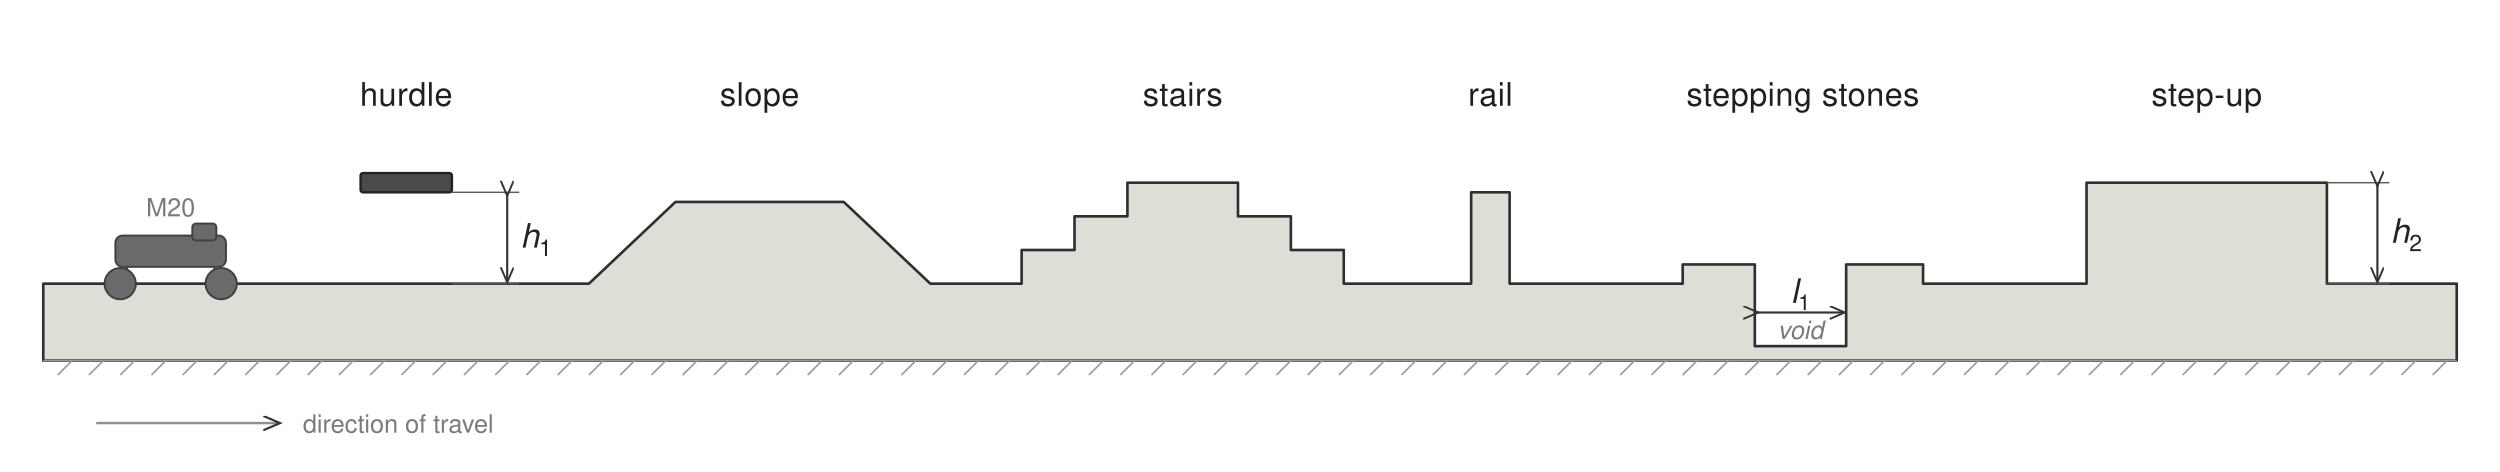
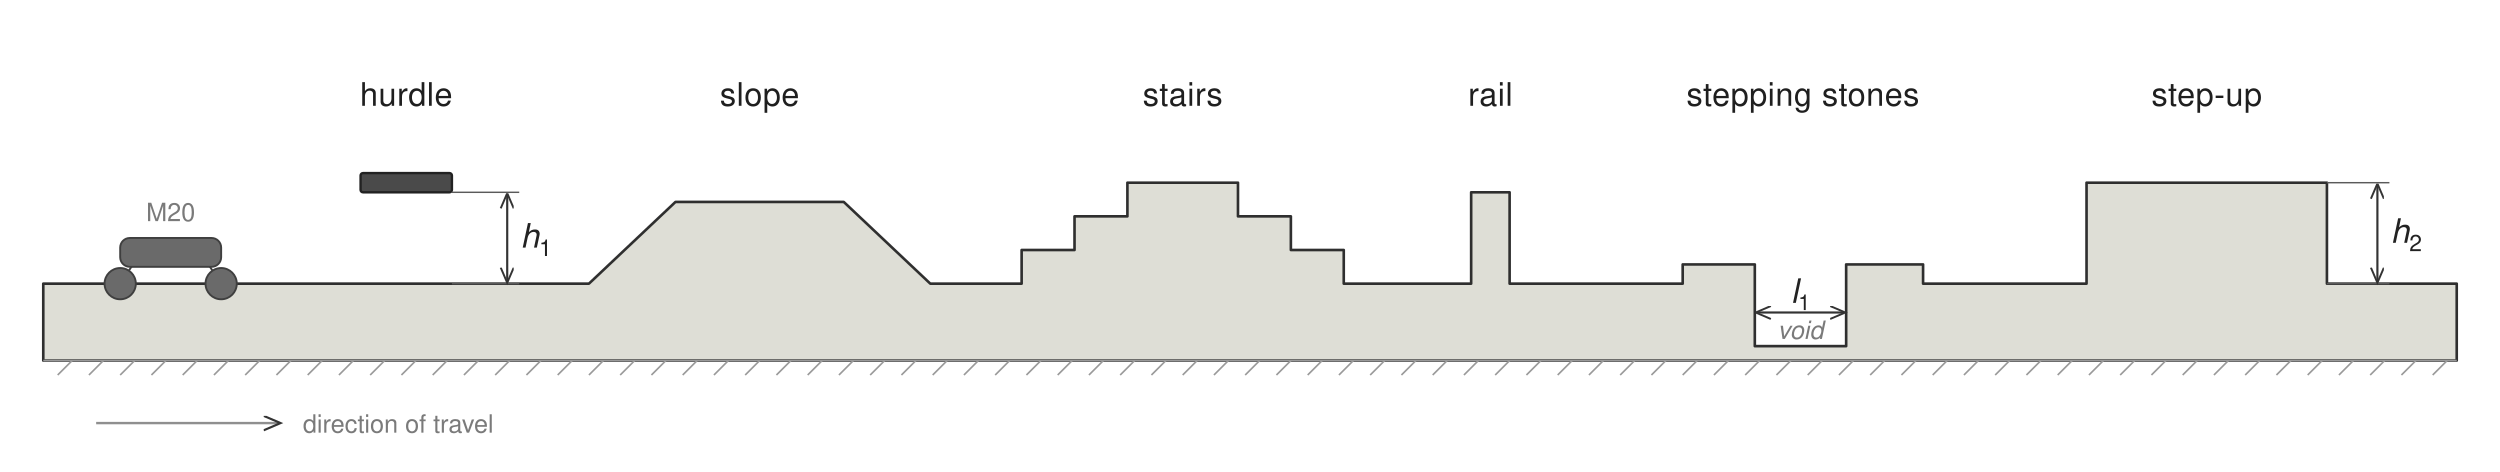
<svg xmlns="http://www.w3.org/2000/svg" viewBox="0 0 1040 196" font-family="'Nimbus Sans','Helvetica Neue',Helvetica,Arial,sans-serif">
  <defs>
-     <marker id="dim" markerWidth="9" markerHeight="9" refX="6.5" refY="3" orient="auto">
+     <marker id="ae" markerWidth="9" markerHeight="8" refX="6.3" refY="3" orient="auto">
      <path d="M0,0 L7,3 L0,6" fill="none" stroke="#333" stroke-width="0.9" />
+     </marker>
+     <marker id="as" markerWidth="9" markerHeight="8" refX="0.7" refY="3" orient="auto">
+       <path d="M7,0 L0,3 L7,6" fill="none" stroke="#333" stroke-width="0.9" />
    </marker>
  </defs>
  <style>
    .terr{fill:#deded6;stroke:#2f2f2f;stroke-width:1.1;stroke-linejoin:round}
    .bar{fill:#4a4a4a;stroke:#222;stroke-width:1}
    .lab{font-size:13.5px;fill:#1f1f1f;text-anchor:middle;letter-spacing:.2px}
    .sym{font-size:14px;font-style:italic;fill:#222;text-anchor:middle}
    .ext{stroke:#5a5a5a;stroke-width:0.6}
-     .dml{stroke:#333;stroke-width:0.9;marker-start:url(#dim);marker-end:url(#dim)}
+     .dml{stroke:#333;stroke-width:0.9;marker-start:url(#as);marker-end:url(#ae)}
    .note{font-size:10.5px;fill:#7a7a7a}
    .rob{fill:#6a6a6a;stroke:#3f3f3f;stroke-width:0.8}
  </style>
  <path class="terr" d="M18,118 L245,118 L281,84 L351,84 L387,118     L425,118 L425,104 L447,104 L447,90 L469,90 L469,76 L515,76 L515,90 L537,90 L537,104 L559,104 L559,118     L612,118 L612,80 L628,80 L628,118     L700,118 L700,110 L730,110 L730,144 L768,144 L768,110 L800,110 L800,118     L868,118 L868,76 L968,76 L968,118     L1022,118 L1022,150 L18,150 Z" />
  <g stroke="#9a9a9a" stroke-width="0.7">
    <line x1="18" y1="150" x2="1022" y2="150" />
    <line x1="30" y1="150" x2="24" y2="156" />
    <line x1="43" y1="150" x2="37" y2="156" />
    <line x1="56" y1="150" x2="50" y2="156" />
    <line x1="69" y1="150" x2="63" y2="156" />
    <line x1="82" y1="150" x2="76" y2="156" />
    <line x1="95" y1="150" x2="89" y2="156" />
    <line x1="108" y1="150" x2="102" y2="156" />
    <line x1="121" y1="150" x2="115" y2="156" />
    <line x1="134" y1="150" x2="128" y2="156" />
    <line x1="147" y1="150" x2="141" y2="156" />
    <line x1="160" y1="150" x2="154" y2="156" />
    <line x1="173" y1="150" x2="167" y2="156" />
    <line x1="186" y1="150" x2="180" y2="156" />
    <line x1="199" y1="150" x2="193" y2="156" />
    <line x1="212" y1="150" x2="206" y2="156" />
    <line x1="225" y1="150" x2="219" y2="156" />
    <line x1="238" y1="150" x2="232" y2="156" />
    <line x1="251" y1="150" x2="245" y2="156" />
    <line x1="264" y1="150" x2="258" y2="156" />
    <line x1="277" y1="150" x2="271" y2="156" />
    <line x1="290" y1="150" x2="284" y2="156" />
    <line x1="303" y1="150" x2="297" y2="156" />
    <line x1="316" y1="150" x2="310" y2="156" />
    <line x1="329" y1="150" x2="323" y2="156" />
    <line x1="342" y1="150" x2="336" y2="156" />
    <line x1="355" y1="150" x2="349" y2="156" />
    <line x1="368" y1="150" x2="362" y2="156" />
    <line x1="381" y1="150" x2="375" y2="156" />
    <line x1="394" y1="150" x2="388" y2="156" />
    <line x1="407" y1="150" x2="401" y2="156" />
    <line x1="420" y1="150" x2="414" y2="156" />
    <line x1="433" y1="150" x2="427" y2="156" />
    <line x1="446" y1="150" x2="440" y2="156" />
    <line x1="459" y1="150" x2="453" y2="156" />
    <line x1="472" y1="150" x2="466" y2="156" />
    <line x1="485" y1="150" x2="479" y2="156" />
    <line x1="498" y1="150" x2="492" y2="156" />
    <line x1="511" y1="150" x2="505" y2="156" />
    <line x1="524" y1="150" x2="518" y2="156" />
    <line x1="537" y1="150" x2="531" y2="156" />
    <line x1="550" y1="150" x2="544" y2="156" />
    <line x1="563" y1="150" x2="557" y2="156" />
    <line x1="576" y1="150" x2="570" y2="156" />
    <line x1="589" y1="150" x2="583" y2="156" />
    <line x1="602" y1="150" x2="596" y2="156" />
    <line x1="615" y1="150" x2="609" y2="156" />
    <line x1="628" y1="150" x2="622" y2="156" />
    <line x1="641" y1="150" x2="635" y2="156" />
    <line x1="654" y1="150" x2="648" y2="156" />
    <line x1="667" y1="150" x2="661" y2="156" />
    <line x1="680" y1="150" x2="674" y2="156" />
    <line x1="693" y1="150" x2="687" y2="156" />
    <line x1="706" y1="150" x2="700" y2="156" />
    <line x1="719" y1="150" x2="713" y2="156" />
    <line x1="732" y1="150" x2="726" y2="156" />
    <line x1="745" y1="150" x2="739" y2="156" />
    <line x1="758" y1="150" x2="752" y2="156" />
    <line x1="771" y1="150" x2="765" y2="156" />
    <line x1="784" y1="150" x2="778" y2="156" />
    <line x1="797" y1="150" x2="791" y2="156" />
    <line x1="810" y1="150" x2="804" y2="156" />
    <line x1="823" y1="150" x2="817" y2="156" />
    <line x1="836" y1="150" x2="830" y2="156" />
    <line x1="849" y1="150" x2="843" y2="156" />
    <line x1="862" y1="150" x2="856" y2="156" />
    <line x1="875" y1="150" x2="869" y2="156" />
    <line x1="888" y1="150" x2="882" y2="156" />
    <line x1="901" y1="150" x2="895" y2="156" />
    <line x1="914" y1="150" x2="908" y2="156" />
    <line x1="927" y1="150" x2="921" y2="156" />
    <line x1="940" y1="150" x2="934" y2="156" />
    <line x1="953" y1="150" x2="947" y2="156" />
    <line x1="966" y1="150" x2="960" y2="156" />
    <line x1="979" y1="150" x2="973" y2="156" />
    <line x1="992" y1="150" x2="986" y2="156" />
    <line x1="1005" y1="150" x2="999" y2="156" />
    <line x1="1018" y1="150" x2="1012" y2="156" />
  </g>
  <rect class="bar" x="150" y="72" width="38" height="8" rx="1" />
  <g transform="translate(44,0)">
-     <path class="rob" d="M10,109 L6,118" stroke-width="2.6" fill="none" stroke-linecap="round" />
-     <path class="rob" d="M44,109 L48,118" stroke-width="2.6" fill="none" stroke-linecap="round" />
-     <rect class="rob" x="4" y="98" width="46" height="13" rx="3" />
-     <rect class="rob" x="36" y="93" width="10" height="7" rx="1.5" />
+     <path class="rob" d="M12,109 L6,118" stroke-width="2.6" fill="none" stroke-linecap="round" />
+     <path class="rob" d="M42,109 L48,118" stroke-width="2.6" fill="none" stroke-linecap="round" />
+     <rect class="rob" x="6" y="99" width="42" height="12" rx="4" />
    <circle class="rob" cx="6" cy="118" r="6.5" />
    <circle class="rob" cx="48" cy="118" r="6.5" />
-     <text x="27" y="90" class="note" text-anchor="middle" fill="#555">M20</text>
+     <text x="27" y="92" class="note" text-anchor="middle" fill="#555">M20</text>
  </g>
  <text class="lab" x="169" y="44">hurdle</text>
  <text class="lab" x="316" y="44">slope</text>
  <text class="lab" x="492" y="44">stairs</text>
  <text class="lab" x="620" y="44">rail</text>
  <text class="lab" x="750" y="44">stepping stones</text>
  <text class="lab" x="918" y="44">step-up</text>
  <line class="ext" x1="188" y1="80" x2="216" y2="80" />
  <line class="ext" x1="188" y1="118" x2="216" y2="118" />
  <line class="dml" x1="211" y1="81" x2="211" y2="117" />
  <text class="sym" x="223" y="103">h<tspan dy="3.5" font-size="9.5" font-style="normal">1</tspan>
  </text>
  <line class="dml" x1="731" y1="130" x2="767" y2="130" />
  <text class="sym" x="749" y="126">l<tspan dy="3" font-size="9" font-style="normal">1</tspan>
  </text>
  <text class="note" x="749" y="141" text-anchor="middle" font-style="italic">void</text>
  <line class="ext" x1="968" y1="76" x2="994" y2="76" />
  <line class="ext" x1="968" y1="118" x2="994" y2="118" />
  <line class="dml" x1="989" y1="77" x2="989" y2="117" />
  <text class="sym" x="1001" y="101">h<tspan dy="3.5" font-size="9.5" font-style="normal">2</tspan>
  </text>
-   <line x1="40" y1="176" x2="116" y2="176" stroke="#8f8f8f" stroke-width="1" marker-end="url(#dim)" />
+   <line x1="40" y1="176" x2="116" y2="176" stroke="#8f8f8f" stroke-width="1" marker-end="url(#ae)" />
  <text class="note" x="126" y="180">direction of travel</text>
</svg>
